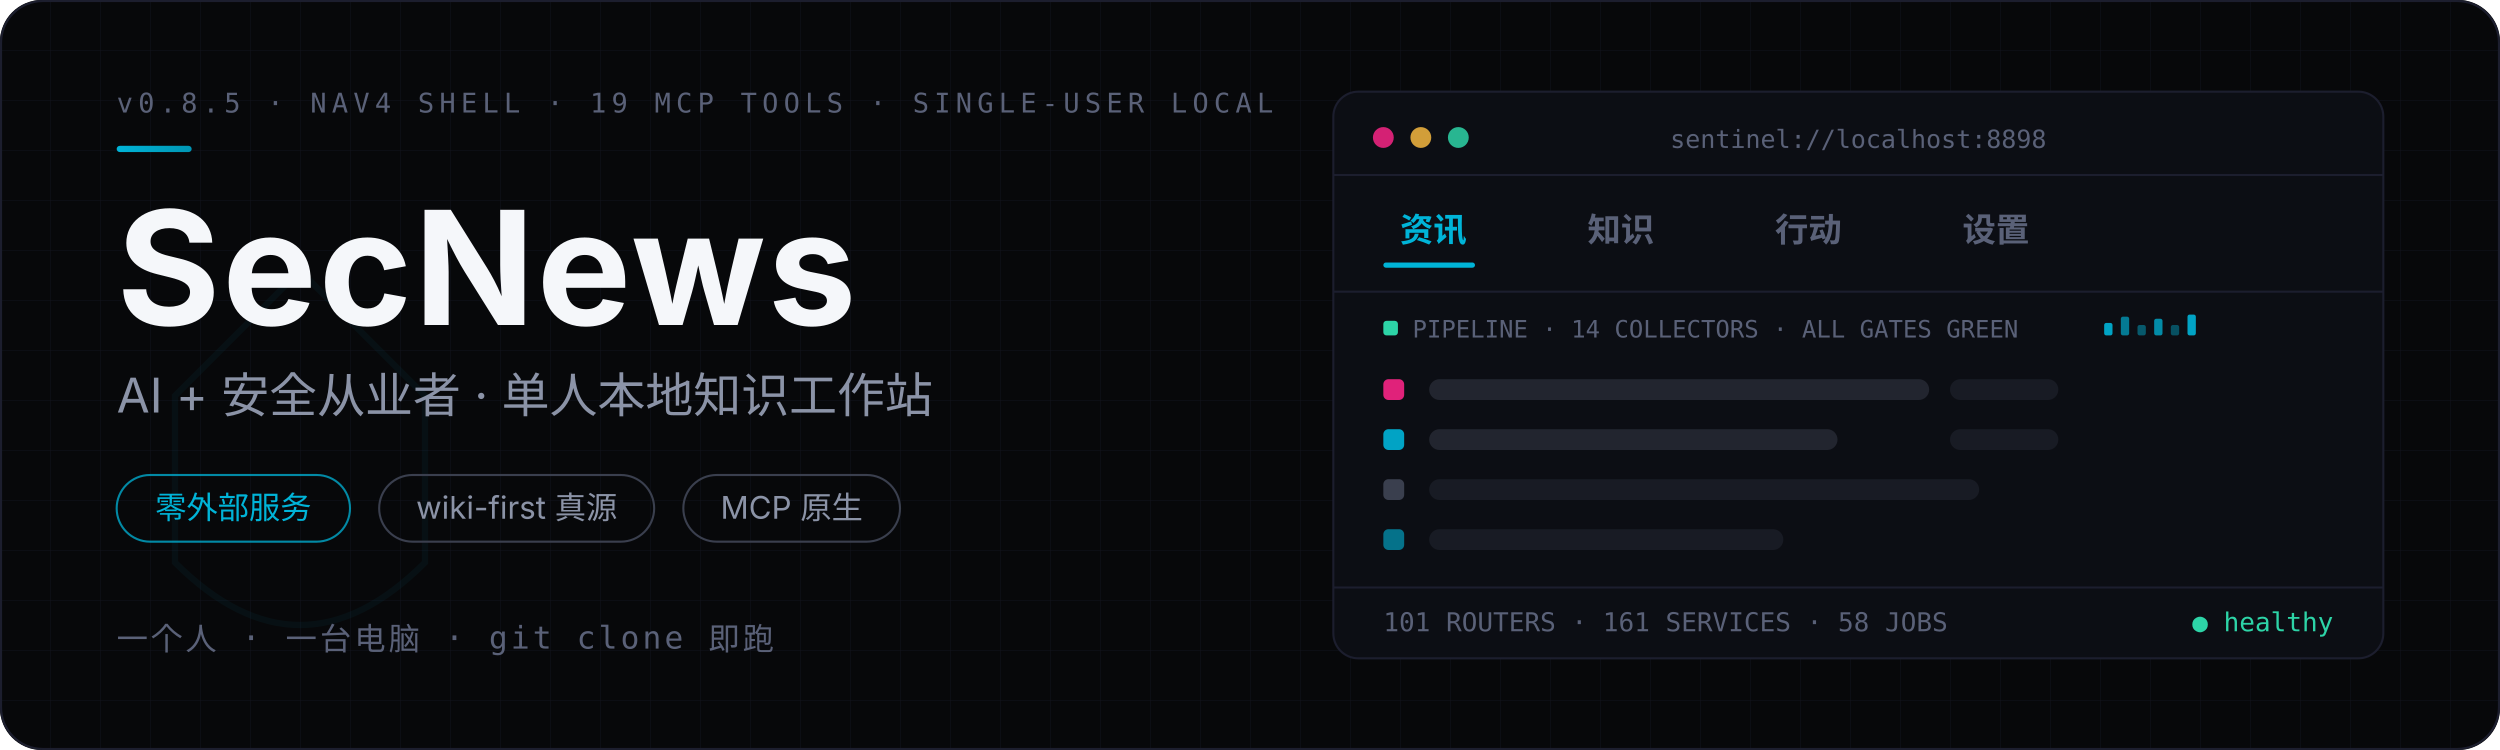
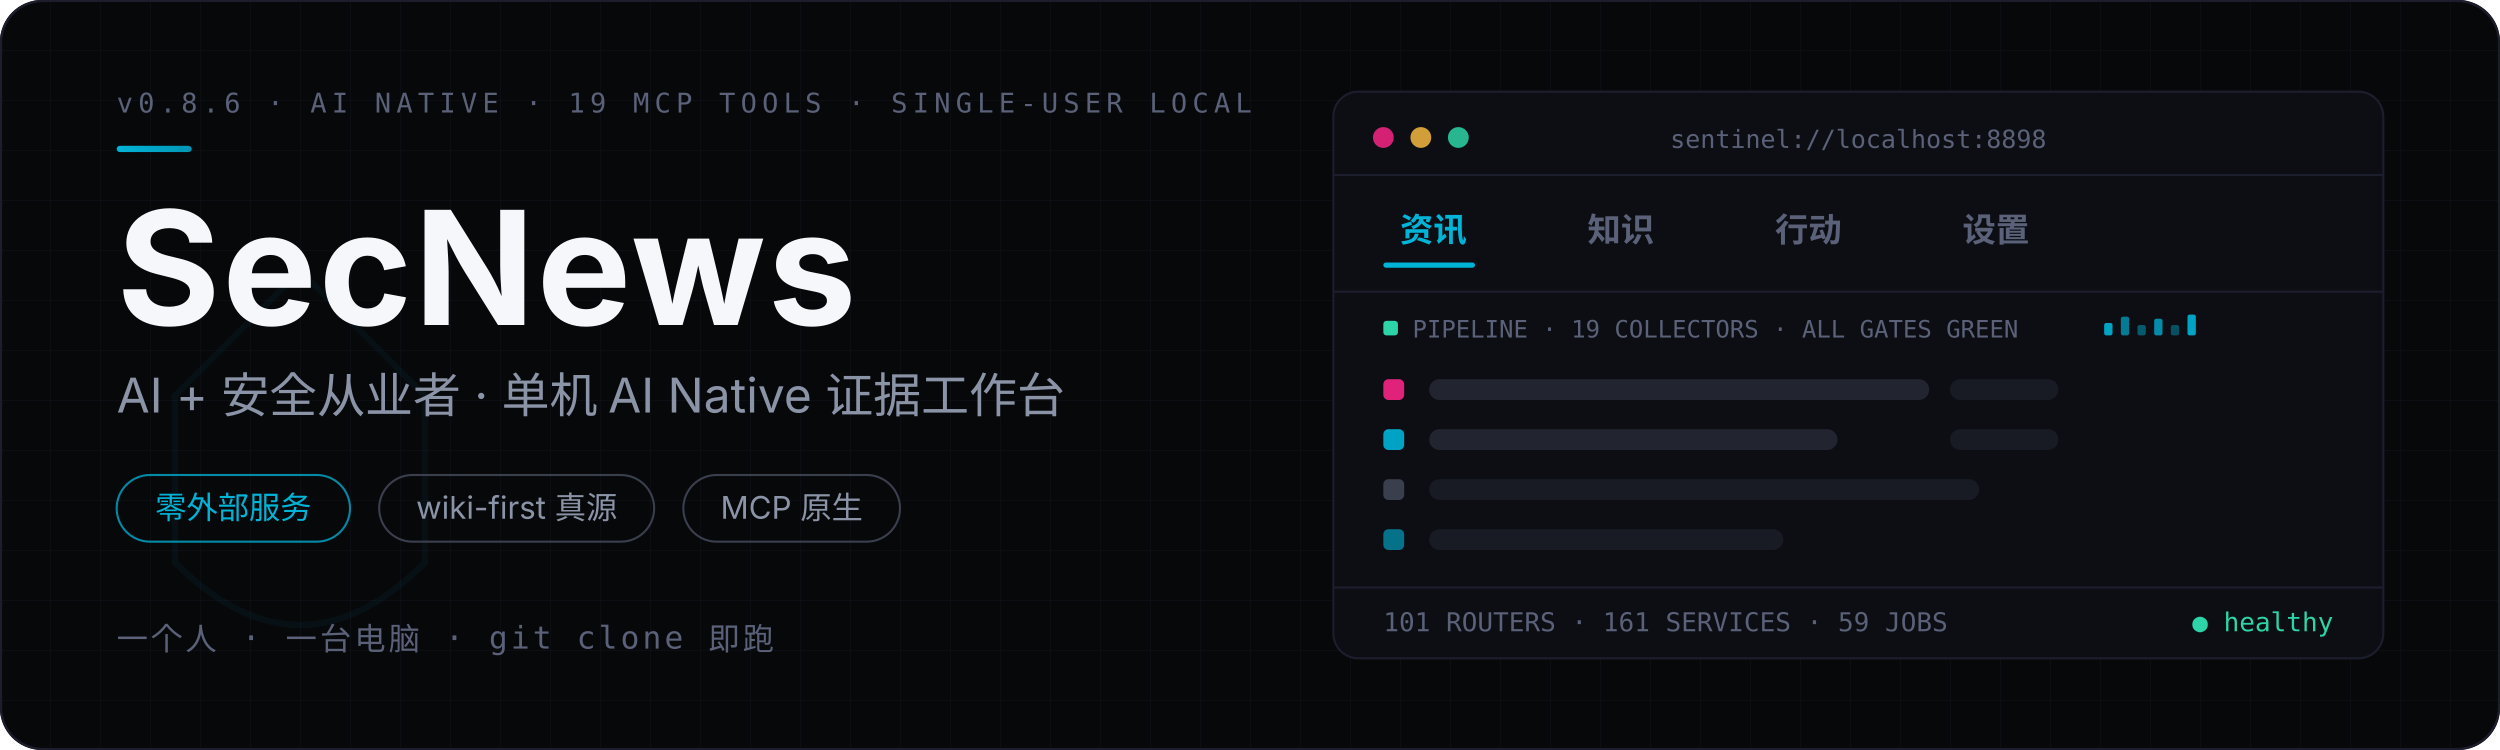
<svg xmlns="http://www.w3.org/2000/svg" width="1200" height="360" viewBox="0 0 1200 360" role="img" aria-labelledby="hero-title hero-desc">
  <defs>
    <linearGradient id="primaryGrad" x1="0" y1="0" x2="1" y2="0">
      <stop offset="0" stop-color="#00B4D8" />
      <stop offset="1" stop-color="#0096B4" />
    </linearGradient>
    <linearGradient id="alertGrad" x1="0" y1="0" x2="1" y2="0">
      <stop offset="0" stop-color="#F72585" />
      <stop offset="1" stop-color="#D61C6E" />
    </linearGradient>
    <pattern id="grid" width="24" height="24" patternUnits="userSpaceOnUse">
      <path d="M 24 0 L 0 0 0 24" fill="none" stroke="#12141c" stroke-width="0.5" />
    </pattern>
  </defs>
  <rect width="1200" height="360" rx="20" fill="#07080A" />
  <rect width="1200" height="360" rx="20" fill="url(#grid)" />
  <rect x="0.5" y="0.5" width="1199" height="359" rx="20" fill="none" stroke="#1C1E2E" stroke-width="1" />
  <g transform="translate(84 190)" opacity="0.05">
    <path d="M0 0 L60 -60 L120 0 L120 80 Q60 140 0 80 Z" fill="none" stroke="#00B4D8" stroke-width="3" />
  </g>
  <g font-family="-apple-system, BlinkMacSystemFont, 'Segoe UI', 'PingFang SC', 'Hiragino Sans GB', 'Microsoft YaHei', sans-serif">
-     <text x="56" y="54" font-family="ui-monospace, SFMono-Regular, Menlo, monospace" font-size="13" fill="#5A6178" letter-spacing="2.5">v0.8.5 · NAV4 SHELL · 19 MCP TOOLS · SINGLE-USER LOCAL</text>
+     <text x="56" y="54" font-family="ui-monospace, SFMono-Regular, Menlo, monospace" font-size="13" fill="#5A6178" letter-spacing="2.5">v0.8.6 · AI NATIVE · 19 MCP TOOLS · SINGLE-USER LOCAL</text>
    <rect x="56" y="70" width="36" height="3" fill="url(#primaryGrad)" rx="1.5" />
    <text x="56" y="156" font-size="76" font-weight="700" fill="#F5F7FA" letter-spacing="1">SecNews</text>
-     <text x="56" y="198" font-size="23" fill="#8B93A7">AI + 安全从业者 · 单人本地知识工作站</text>
+     <text x="56" y="198" font-size="23" fill="#8B93A7">AI + 安全从业者 · 单机 AI Native 证据工作台</text>
    <g font-size="15">
      <rect x="56" y="228" width="112" height="32" rx="16" fill="none" stroke="#00B4D8" stroke-width="1" opacity="0.75" />
      <text x="112" y="249" fill="#00B4D8" text-anchor="middle">零外部服务</text>
      <rect x="182" y="228" width="132" height="32" rx="16" fill="none" stroke="#3A3F4E" stroke-width="1" />
      <text x="248" y="249" fill="#8B93A7" text-anchor="middle">wiki-first 真源</text>
      <rect x="328" y="228" width="104" height="32" rx="16" fill="none" stroke="#3A3F4E" stroke-width="1" />
      <text x="380" y="249" fill="#8B93A7" text-anchor="middle">MCP 原生</text>
    </g>
    <text x="56" y="312" font-family="ui-monospace, SFMono-Regular, Menlo, monospace" font-size="15" fill="#5A6178" letter-spacing="1.5">一个人 · 一台电脑 · git clone 即跑</text>
  </g>
  <g font-family="-apple-system, BlinkMacSystemFont, 'Segoe UI', 'PingFang SC', 'Hiragino Sans GB', 'Microsoft YaHei', sans-serif">
    <rect x="640" y="44" width="504" height="272" rx="12" fill="#0C0E14" stroke="#1C1E2E" stroke-width="1" />
    <circle cx="664" cy="66" r="5" fill="#F72585" opacity="0.85" />
    <circle cx="682" cy="66" r="5" fill="#F4B740" opacity="0.85" />
    <circle cx="700" cy="66" r="5" fill="#2DD4A7" opacity="0.85" />
    <text x="892" y="71" font-family="ui-monospace, SFMono-Regular, Menlo, monospace" font-size="12" fill="#5A6178" text-anchor="middle">sentinel://localhost:8898</text>
    <line x1="640" y1="84" x2="1144" y2="84" stroke="#1C1E2E" stroke-width="1" />
    <g font-size="16" font-weight="600">
      <text x="672" y="116" fill="#00B4D8">资讯</text>
      <rect x="664" y="126" width="44" height="2.5" rx="1.25" fill="#00B4D8" />
      <text x="762" y="116" fill="#5A6178">知识</text>
      <text x="852" y="116" fill="#5A6178">行动</text>
      <text x="942" y="116" fill="#5A6178">设置</text>
    </g>
    <line x1="640" y1="140" x2="1144" y2="140" stroke="#1C1E2E" stroke-width="1" />
    <g font-family="ui-monospace, SFMono-Regular, Menlo, monospace" font-size="11.5">
      <rect x="664" y="154" width="7" height="7" rx="1.5" fill="#2DD4A7" />
-       <text x="678" y="162" fill="#5A6178">PIPELINE · 14 COLLECTORS · ALL GATES GREEN</text>
+       <text x="678" y="162" fill="#5A6178">PIPELINE · 19 COLLECTORS · ALL GATES GREEN</text>
      <g fill="#00B4D8">
        <rect x="1010" y="155" width="4" height="6" rx="1" opacity="0.9" />
        <rect x="1018" y="152" width="4" height="9" rx="1" opacity="0.65" />
        <rect x="1026" y="156" width="4" height="5" rx="1" opacity="0.45" />
        <rect x="1034" y="153" width="4" height="8" rx="1" opacity="0.75" />
        <rect x="1042" y="156" width="4" height="5" rx="1" opacity="0.4" />
        <rect x="1050" y="151" width="4" height="10" rx="1" opacity="0.9" />
      </g>
    </g>
    <g>
      <rect x="664" y="182" width="10" height="10" rx="2.5" fill="#F72585" opacity="0.9" />
      <rect x="686" y="182" width="240" height="10" rx="5" fill="#22252F" />
      <rect x="936" y="182" width="52" height="10" rx="5" fill="#181B24" />
      <rect x="664" y="206" width="10" height="10" rx="2.5" fill="#00B4D8" opacity="0.9" />
      <rect x="686" y="206" width="196" height="10" rx="5" fill="#22252F" />
      <rect x="936" y="206" width="52" height="10" rx="5" fill="#181B24" />
      <rect x="664" y="230" width="10" height="10" rx="2.5" fill="#3A3F4E" />
      <rect x="686" y="230" width="264" height="10" rx="5" fill="#181B24" />
      <rect x="664" y="254" width="10" height="10" rx="2.5" fill="#00B4D8" opacity="0.6" />
      <rect x="686" y="254" width="170" height="10" rx="5" fill="#181B24" />
    </g>
    <line x1="640" y1="282" x2="1144" y2="282" stroke="#1C1E2E" stroke-width="1" />
-     <text x="664" y="303" font-family="ui-monospace, SFMono-Regular, Menlo, monospace" font-size="12.5" fill="#5A6178">101 ROUTERS · 161 SERVICES · 58 JOBS</text>
+     <text x="664" y="303" font-family="ui-monospace, SFMono-Regular, Menlo, monospace" font-size="12.5" fill="#5A6178">101 ROUTERS · 161 SERVICES · 59 JOBS</text>
    <text x="1120" y="303" font-family="ui-monospace, SFMono-Regular, Menlo, monospace" font-size="12.5" fill="#2DD4A7" text-anchor="end">● healthy</text>
  </g>
</svg>
